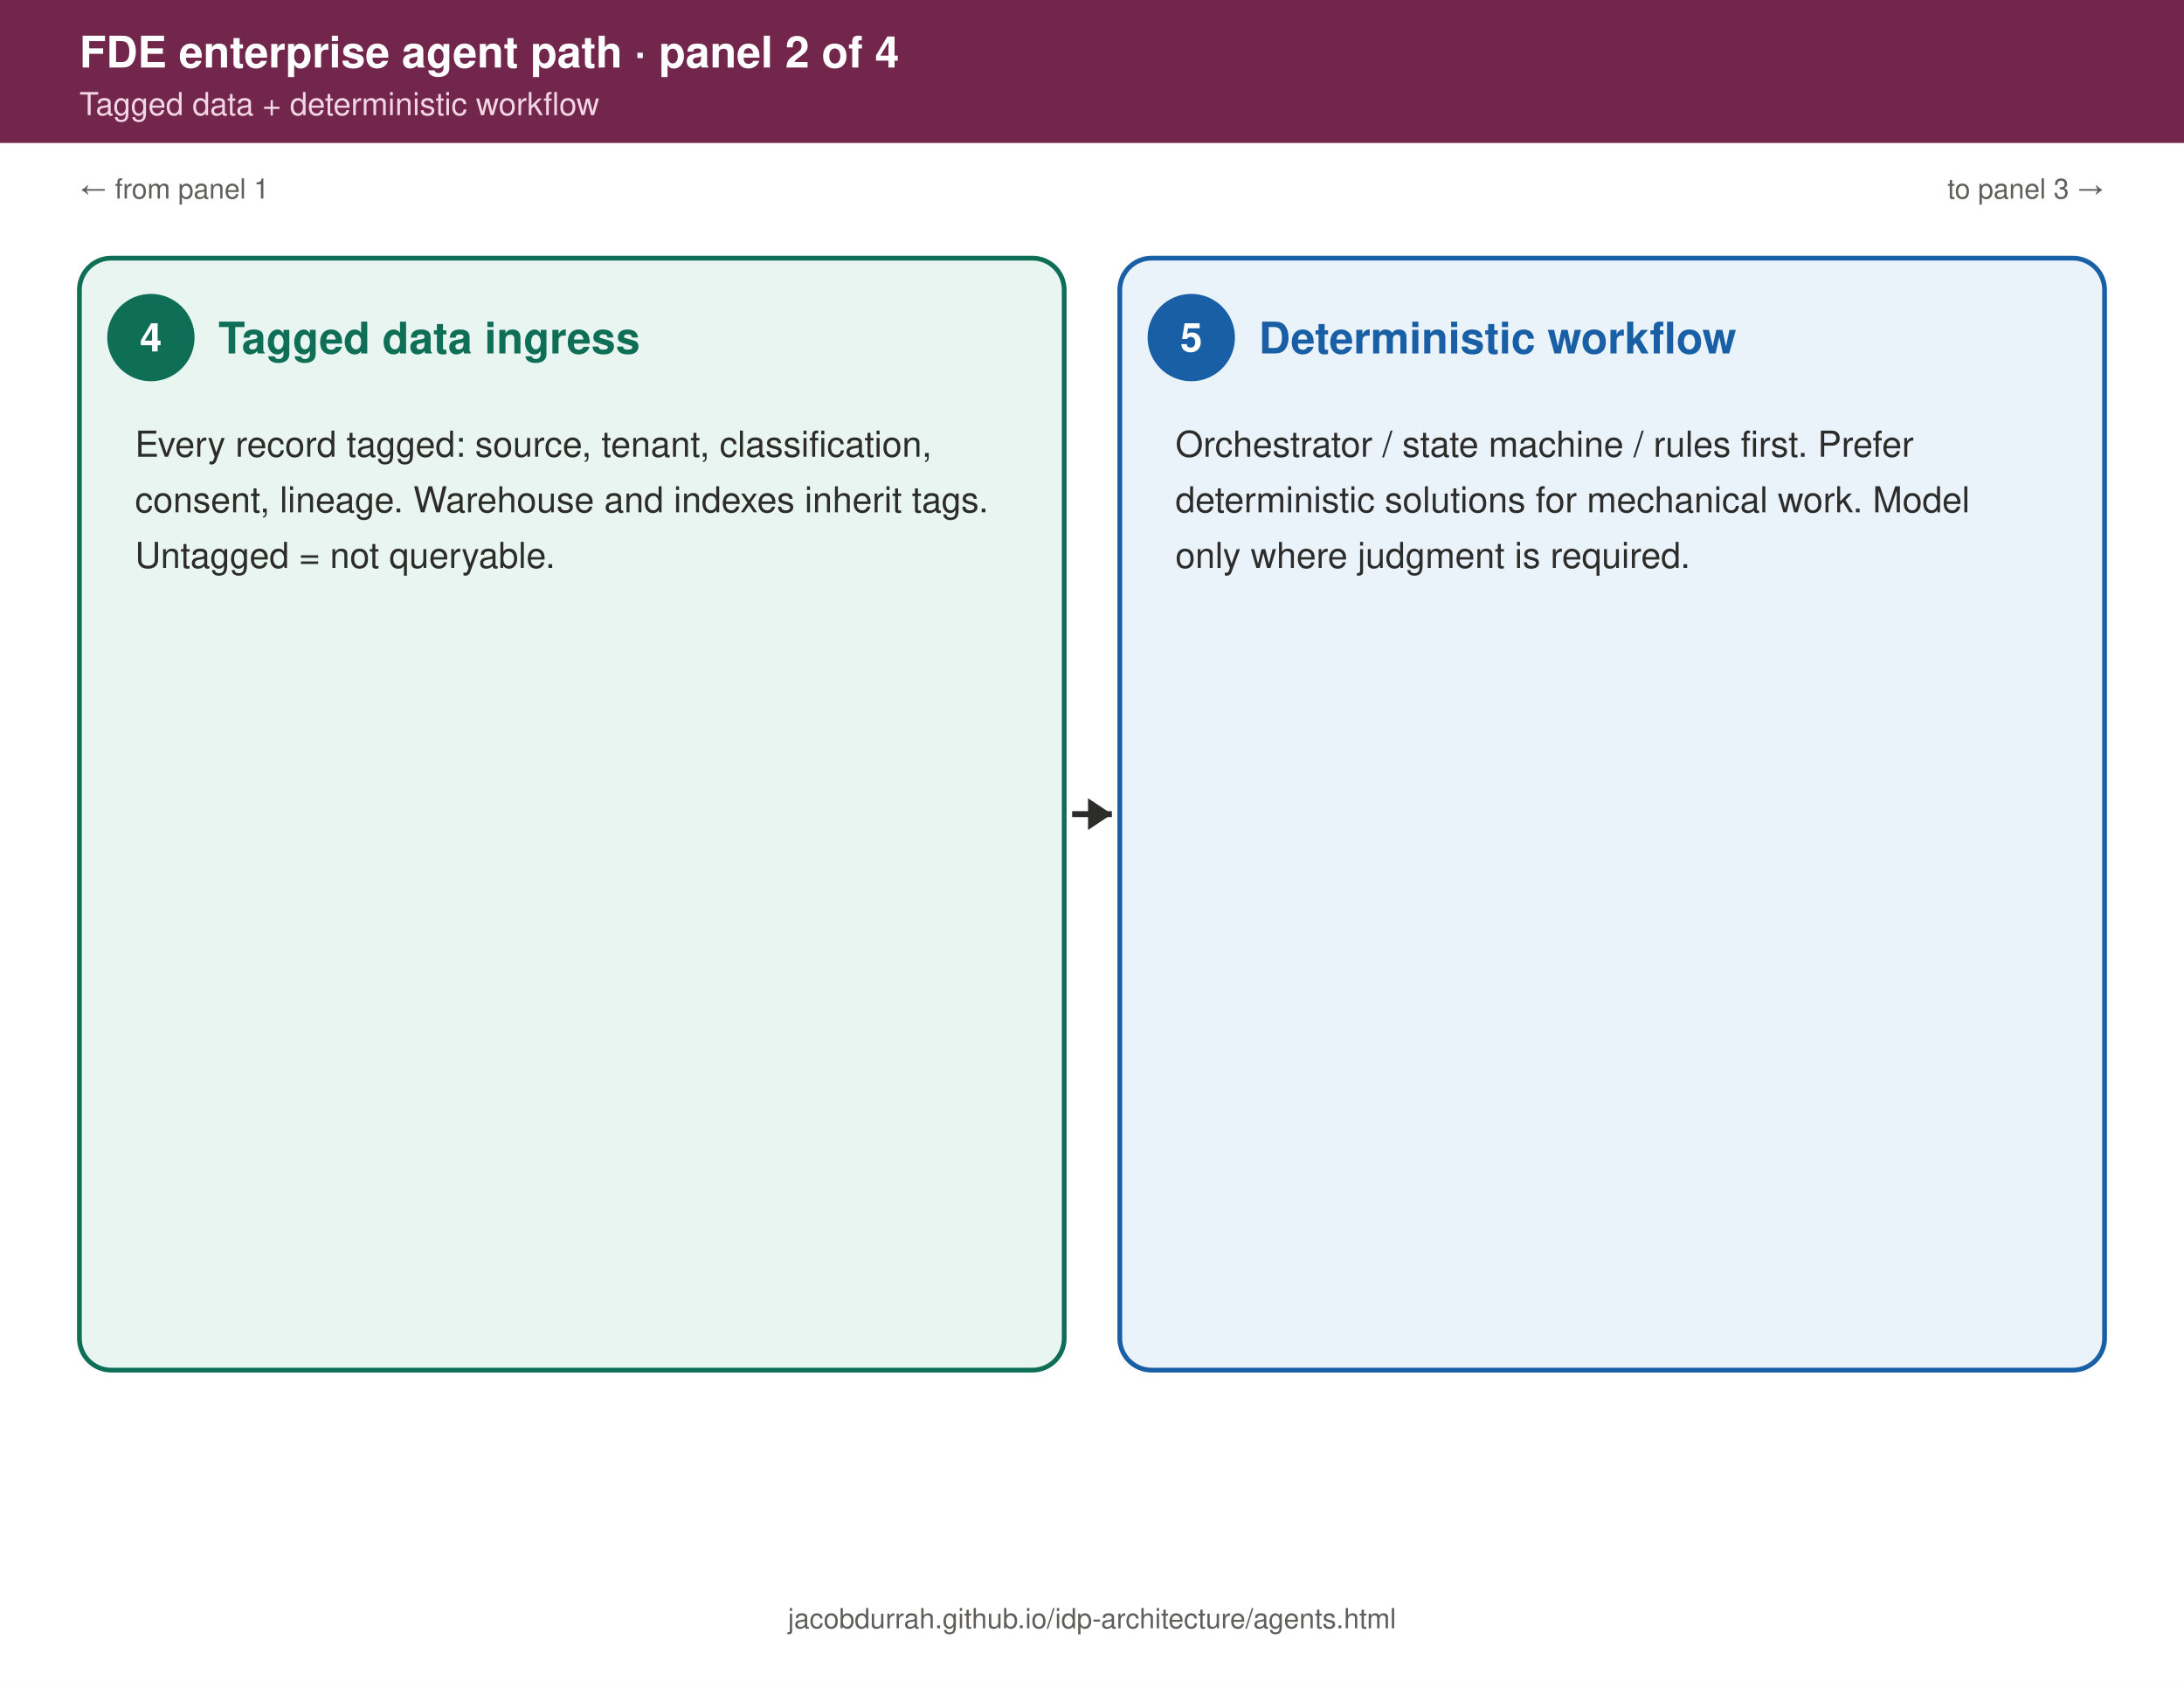
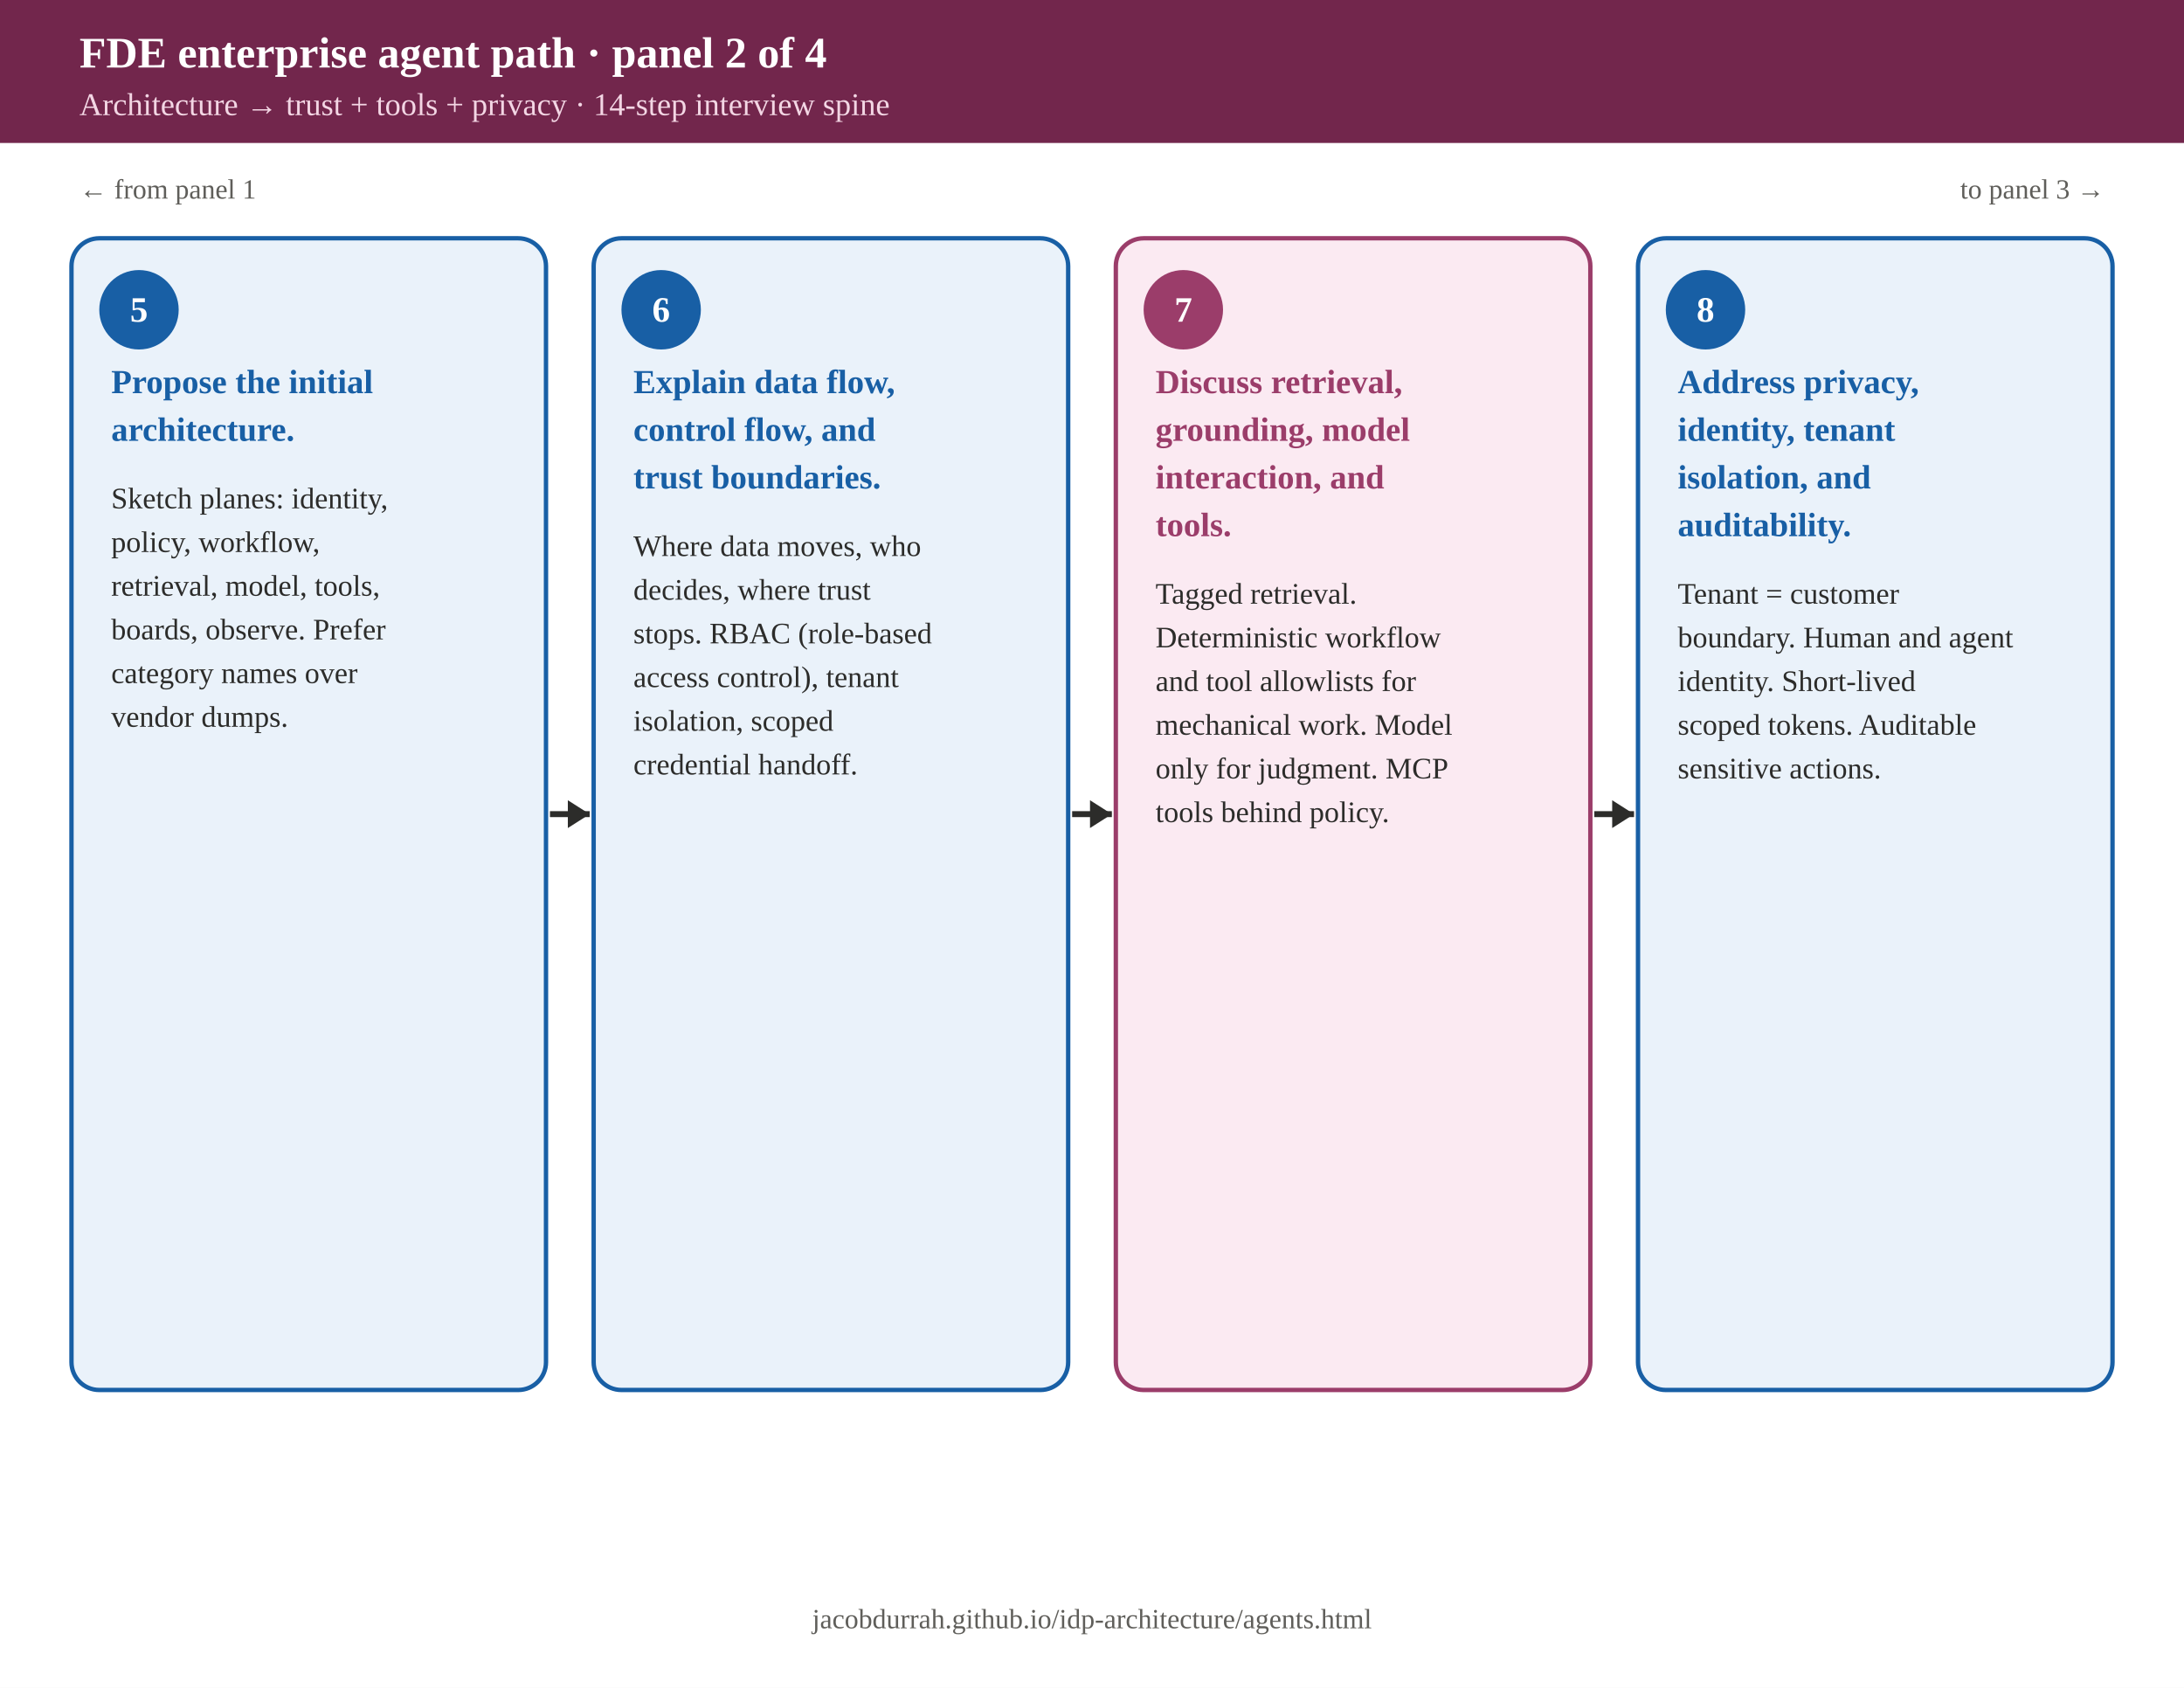
<svg xmlns="http://www.w3.org/2000/svg" viewBox="0 0 1100 850" width="11in" height="8.5in">
  <rect width="1100" height="850" fill="#FFFFFF" />
  <rect x="0" y="0" width="1100" height="72" fill="#72264C" />
-   <text x="40" y="34" font-size="22" font-weight="750" fill="#FFFFFF" font-family="Helvetica,Arial,sans-serif">FDE enterprise agent path · panel 2 of 4</text>
-   <text x="40" y="58" font-size="16" font-weight="500" fill="#F3D6E4" font-family="Helvetica,Arial,sans-serif">Tagged data + deterministic workflow</text>
-   <text x="40" y="100" font-size="14" fill="#5F5E5A" font-family="Helvetica,Arial,sans-serif">← from panel 1</text>
-   <text x="1060" y="100" font-size="14" fill="#5F5E5A" text-anchor="end" font-family="Helvetica,Arial,sans-serif">to panel 3 →</text>
-   <rect x="40.0" y="130" width="496.0" height="560" rx="16" fill="#E8F5F0" stroke="#0F6E56" stroke-width="2.4" />
-   <circle cx="76.0" cy="170" r="22" fill="#0F6E56" />
-   <text x="76.0" y="177" text-anchor="middle" font-size="20" font-weight="750" fill="#FFFFFF" font-family="Helvetica,Arial,sans-serif">4</text>
-   <text x="110.0" y="178" font-size="22" font-weight="750" fill="#0F6E56" font-family="Helvetica,Arial,sans-serif">Tagged data ingress</text>
-   <text x="68.0" y="230" font-size="18" font-weight="500" fill="#2C2C2A" font-family="Helvetica,Arial,sans-serif">Every record tagged: source, tenant, classification,</text>
-   <text x="68.0" y="258" font-size="18" font-weight="500" fill="#2C2C2A" font-family="Helvetica,Arial,sans-serif">consent, lineage. Warehouse and indexes inherit tags.</text>
-   <text x="68.0" y="286" font-size="18" font-weight="500" fill="#2C2C2A" font-family="Helvetica,Arial,sans-serif">Untagged = not queryable.</text>
-   <line x1="540.0" y1="410.0" x2="560.0" y2="410.0" stroke="#2C2C2A" stroke-width="3" />
-   <polygon points="560.0,410.0 548.0,402.0 548.0,418.0" fill="#2C2C2A" />
-   <rect x="564.0" y="130" width="496.0" height="560" rx="16" fill="#EAF2FA" stroke="#185FA5" stroke-width="2.4" />
-   <circle cx="600.0" cy="170" r="22" fill="#185FA5" />
-   <text x="600.0" y="177" text-anchor="middle" font-size="20" font-weight="750" fill="#FFFFFF" font-family="Helvetica,Arial,sans-serif">5</text>
-   <text x="634.0" y="178" font-size="22" font-weight="750" fill="#185FA5" font-family="Helvetica,Arial,sans-serif">Deterministic workflow</text>
-   <text x="592.0" y="230" font-size="18" font-weight="500" fill="#2C2C2A" font-family="Helvetica,Arial,sans-serif">Orchestrator / state machine / rules first. Prefer</text>
-   <text x="592.0" y="258" font-size="18" font-weight="500" fill="#2C2C2A" font-family="Helvetica,Arial,sans-serif">deterministic solutions for mechanical work. Model</text>
-   <text x="592.0" y="286" font-size="18" font-weight="500" fill="#2C2C2A" font-family="Helvetica,Arial,sans-serif">only where judgment is required.</text>
-   <text x="550" y="820" text-anchor="middle" font-size="14" fill="#5F5E5A" font-family="Helvetica,Arial,sans-serif">jacobdurrah.github.io/idp-architecture/agents.html</text>
+   <text x="40" y="34" font-size="22" font-weight="750" fill="#FFFFFF">FDE enterprise agent path · panel 2 of 4</text>
+   <text x="40" y="58" font-size="16" font-weight="500" fill="#F3D6E4">Architecture → trust + tools + privacy · 14-step interview spine</text>
+   <text x="40" y="100" font-size="14" fill="#5F5E5A">← from panel 1</text>
+   <text x="1060" y="100" font-size="14" fill="#5F5E5A" text-anchor="end">to panel 3 →</text>
+   <rect x="36" y="120" width="239" height="580" rx="14" fill="#EAF2FA" stroke="#185FA5" stroke-width="2.2" />
+   <circle cx="70" cy="156" r="20" fill="#185FA5" />
+   <text x="70" y="162" text-anchor="middle" font-size="18" font-weight="750" fill="#FFFFFF">5</text>
+   <text x="56" y="198" font-size="17" font-weight="750" fill="#185FA5">Propose the initial</text>
+   <text x="56" y="222" font-size="17" font-weight="750" fill="#185FA5">architecture.</text>
+   <text x="56" y="256" font-size="15" font-weight="500" fill="#2C2C2A">Sketch planes: identity,</text>
+   <text x="56" y="278" font-size="15" font-weight="500" fill="#2C2C2A">policy, workflow,</text>
+   <text x="56" y="300" font-size="15" font-weight="500" fill="#2C2C2A">retrieval, model, tools,</text>
+   <text x="56" y="322" font-size="15" font-weight="500" fill="#2C2C2A">boards, observe. Prefer</text>
+   <text x="56" y="344" font-size="15" font-weight="500" fill="#2C2C2A">category names over</text>
+   <text x="56" y="366" font-size="15" font-weight="500" fill="#2C2C2A">vendor dumps.</text>
+   <line x1="277" y1="410" x2="297" y2="410" stroke="#2C2C2A" stroke-width="3" />
+   <polygon points="297,410 286,403 286,417" fill="#2C2C2A" />
+   <rect x="299" y="120" width="239" height="580" rx="14" fill="#EAF2FA" stroke="#185FA5" stroke-width="2.2" />
+   <circle cx="333" cy="156" r="20" fill="#185FA5" />
+   <text x="333" y="162" text-anchor="middle" font-size="18" font-weight="750" fill="#FFFFFF">6</text>
+   <text x="319" y="198" font-size="17" font-weight="750" fill="#185FA5">Explain data flow,</text>
+   <text x="319" y="222" font-size="17" font-weight="750" fill="#185FA5">control flow, and</text>
+   <text x="319" y="246" font-size="17" font-weight="750" fill="#185FA5">trust boundaries.</text>
+   <text x="319" y="280" font-size="15" font-weight="500" fill="#2C2C2A">Where data moves, who</text>
+   <text x="319" y="302" font-size="15" font-weight="500" fill="#2C2C2A">decides, where trust</text>
+   <text x="319" y="324" font-size="15" font-weight="500" fill="#2C2C2A">stops. RBAC (role-based</text>
+   <text x="319" y="346" font-size="15" font-weight="500" fill="#2C2C2A">access control), tenant</text>
+   <text x="319" y="368" font-size="15" font-weight="500" fill="#2C2C2A">isolation, scoped</text>
+   <text x="319" y="390" font-size="15" font-weight="500" fill="#2C2C2A">credential handoff.</text>
+   <line x1="540" y1="410" x2="560" y2="410" stroke="#2C2C2A" stroke-width="3" />
+   <polygon points="560,410 549,403 549,417" fill="#2C2C2A" />
+   <rect x="562" y="120" width="239" height="580" rx="14" fill="#FBEAF2" stroke="#9B3D6A" stroke-width="2.2" />
+   <circle cx="596" cy="156" r="20" fill="#9B3D6A" />
+   <text x="596" y="162" text-anchor="middle" font-size="18" font-weight="750" fill="#FFFFFF">7</text>
+   <text x="582" y="198" font-size="17" font-weight="750" fill="#9B3D6A">Discuss retrieval,</text>
+   <text x="582" y="222" font-size="17" font-weight="750" fill="#9B3D6A">grounding, model</text>
+   <text x="582" y="246" font-size="17" font-weight="750" fill="#9B3D6A">interaction, and</text>
+   <text x="582" y="270" font-size="17" font-weight="750" fill="#9B3D6A">tools.</text>
+   <text x="582" y="304" font-size="15" font-weight="500" fill="#2C2C2A">Tagged retrieval.</text>
+   <text x="582" y="326" font-size="15" font-weight="500" fill="#2C2C2A">Deterministic workflow</text>
+   <text x="582" y="348" font-size="15" font-weight="500" fill="#2C2C2A">and tool allowlists for</text>
+   <text x="582" y="370" font-size="15" font-weight="500" fill="#2C2C2A">mechanical work. Model</text>
+   <text x="582" y="392" font-size="15" font-weight="500" fill="#2C2C2A">only for judgment. MCP</text>
+   <text x="582" y="414" font-size="15" font-weight="500" fill="#2C2C2A">tools behind policy.</text>
+   <line x1="803" y1="410" x2="823" y2="410" stroke="#2C2C2A" stroke-width="3" />
+   <polygon points="823,410 812,403 812,417" fill="#2C2C2A" />
+   <rect x="825" y="120" width="239" height="580" rx="14" fill="#EAF2FA" stroke="#185FA5" stroke-width="2.2" />
+   <circle cx="859" cy="156" r="20" fill="#185FA5" />
+   <text x="859" y="162" text-anchor="middle" font-size="18" font-weight="750" fill="#FFFFFF">8</text>
+   <text x="845" y="198" font-size="17" font-weight="750" fill="#185FA5">Address privacy,</text>
+   <text x="845" y="222" font-size="17" font-weight="750" fill="#185FA5">identity, tenant</text>
+   <text x="845" y="246" font-size="17" font-weight="750" fill="#185FA5">isolation, and</text>
+   <text x="845" y="270" font-size="17" font-weight="750" fill="#185FA5">auditability.</text>
+   <text x="845" y="304" font-size="15" font-weight="500" fill="#2C2C2A">Tenant = customer</text>
+   <text x="845" y="326" font-size="15" font-weight="500" fill="#2C2C2A">boundary. Human and agent</text>
+   <text x="845" y="348" font-size="15" font-weight="500" fill="#2C2C2A">identity. Short-lived</text>
+   <text x="845" y="370" font-size="15" font-weight="500" fill="#2C2C2A">scoped tokens. Auditable</text>
+   <text x="845" y="392" font-size="15" font-weight="500" fill="#2C2C2A">sensitive actions.</text>
+   <text x="550" y="820" text-anchor="middle" font-size="14" fill="#5F5E5A">jacobdurrah.github.io/idp-architecture/agents.html</text>
</svg>
